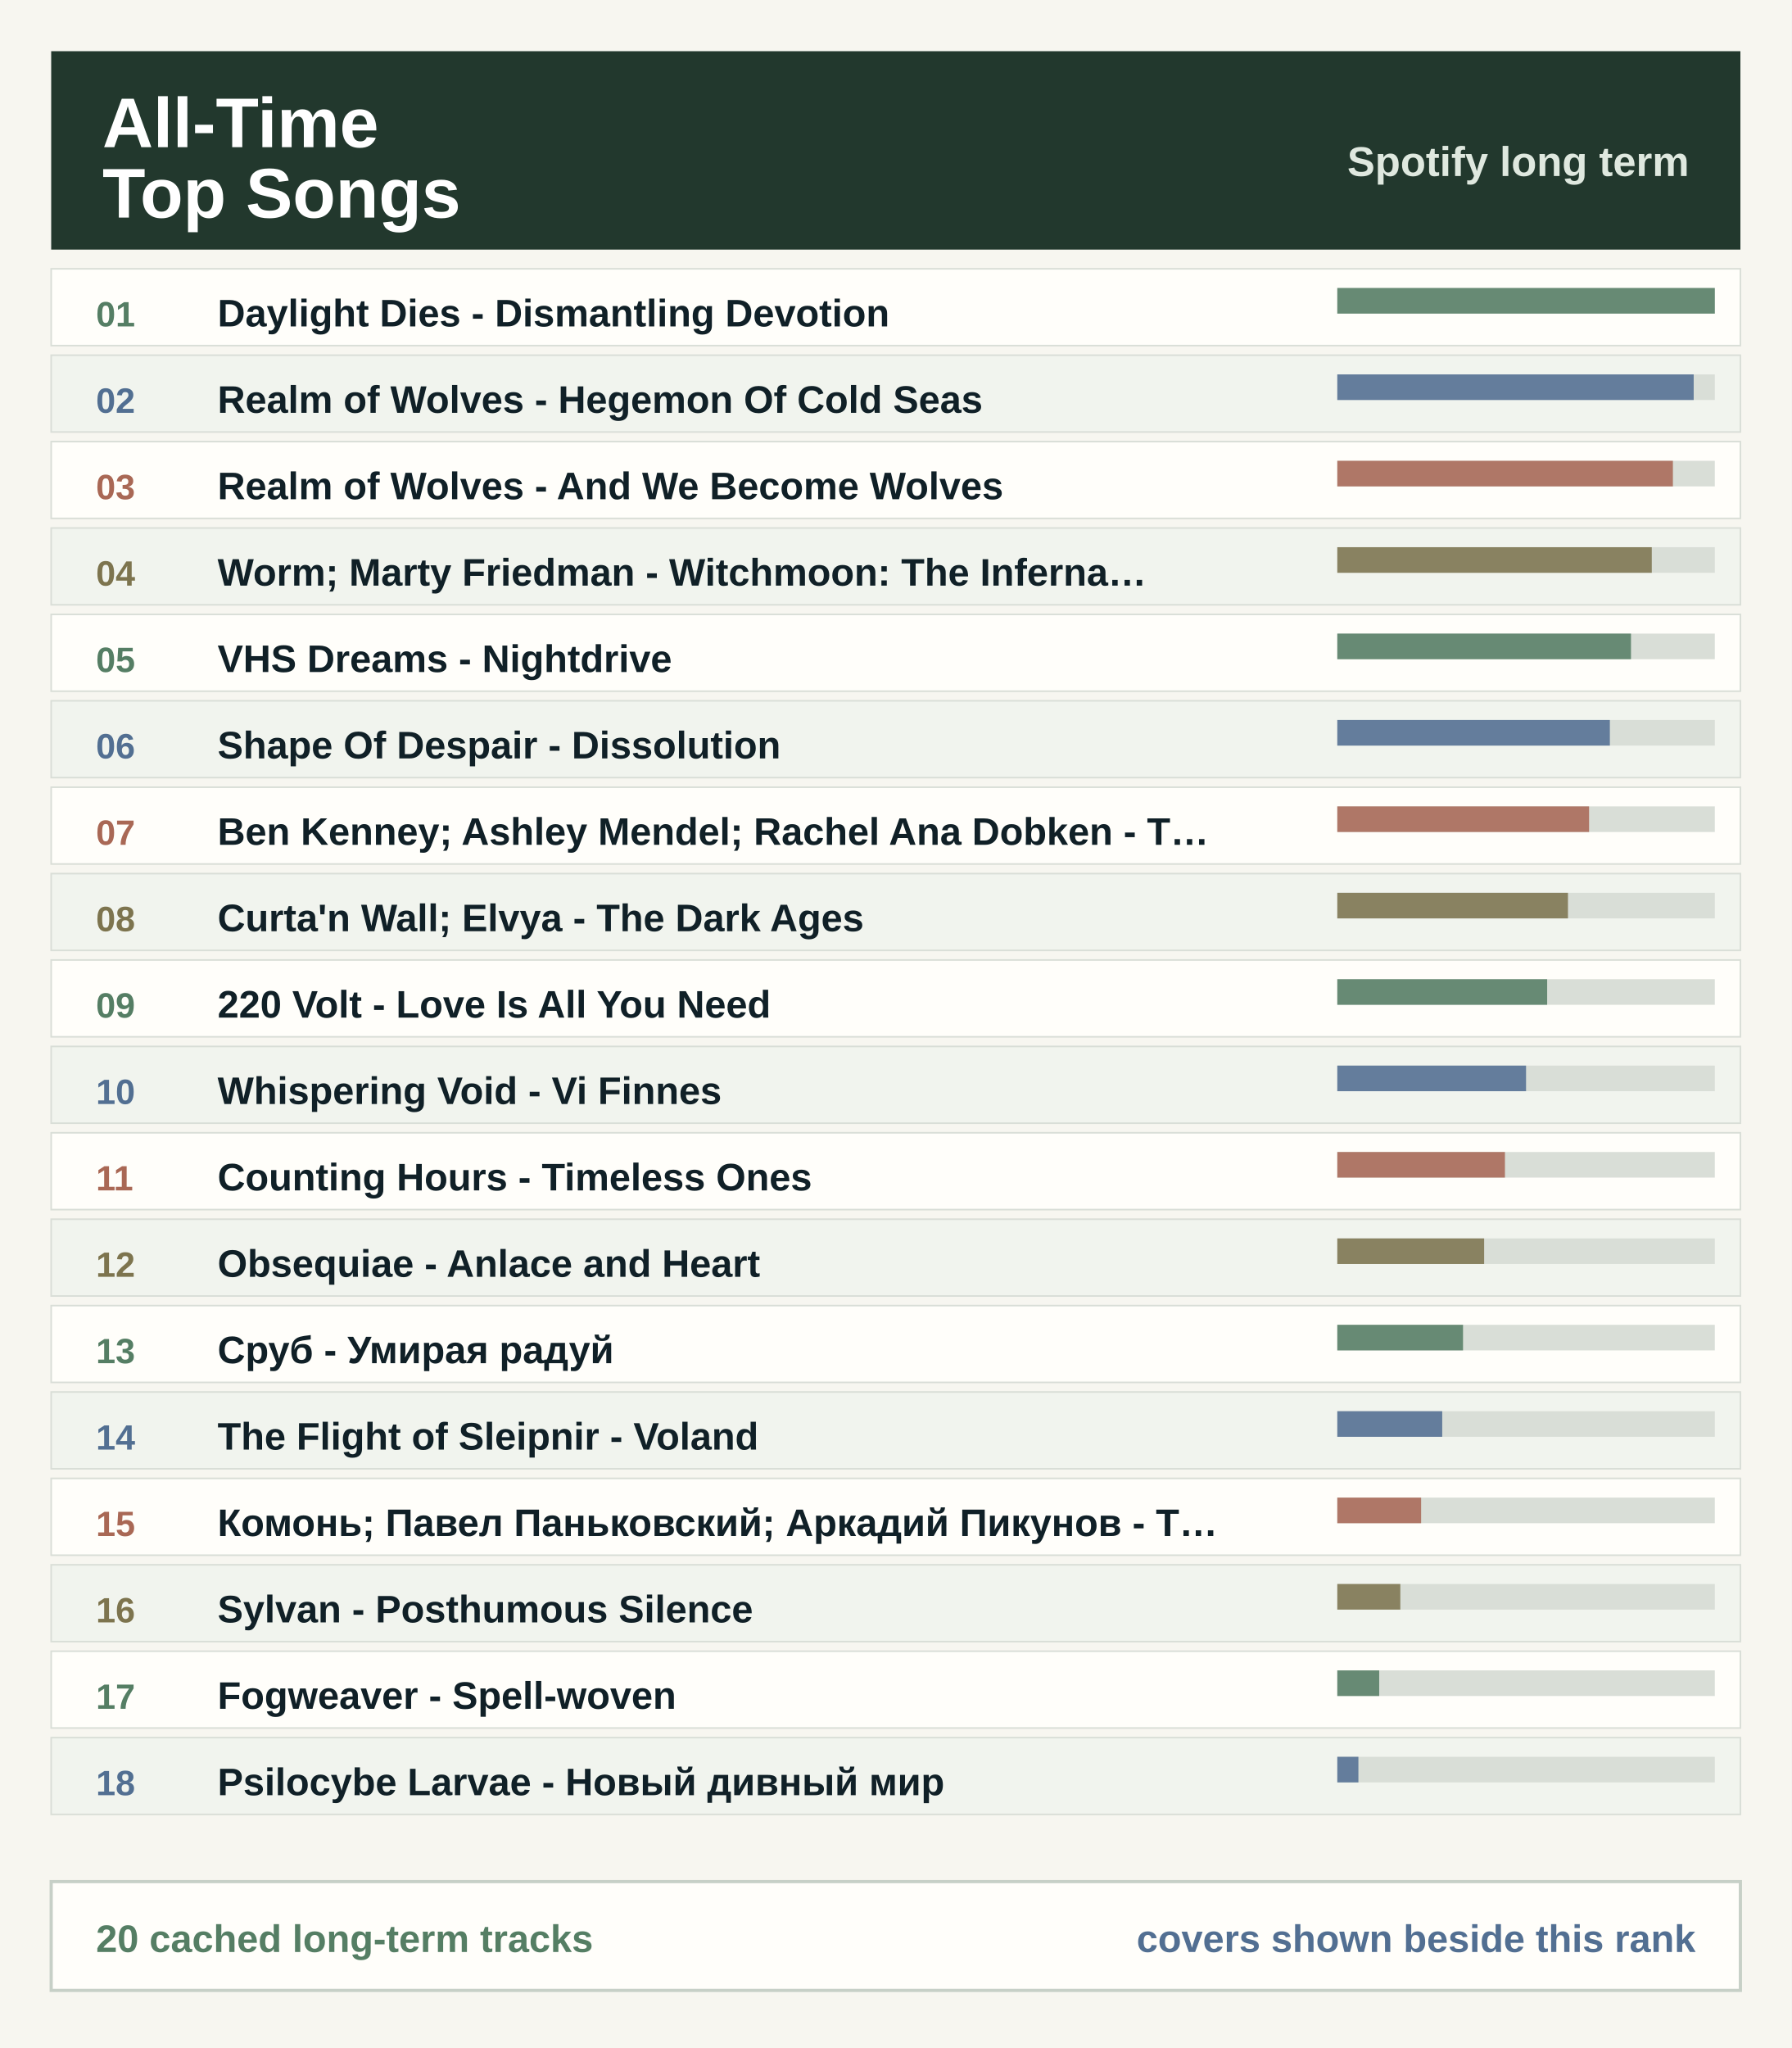
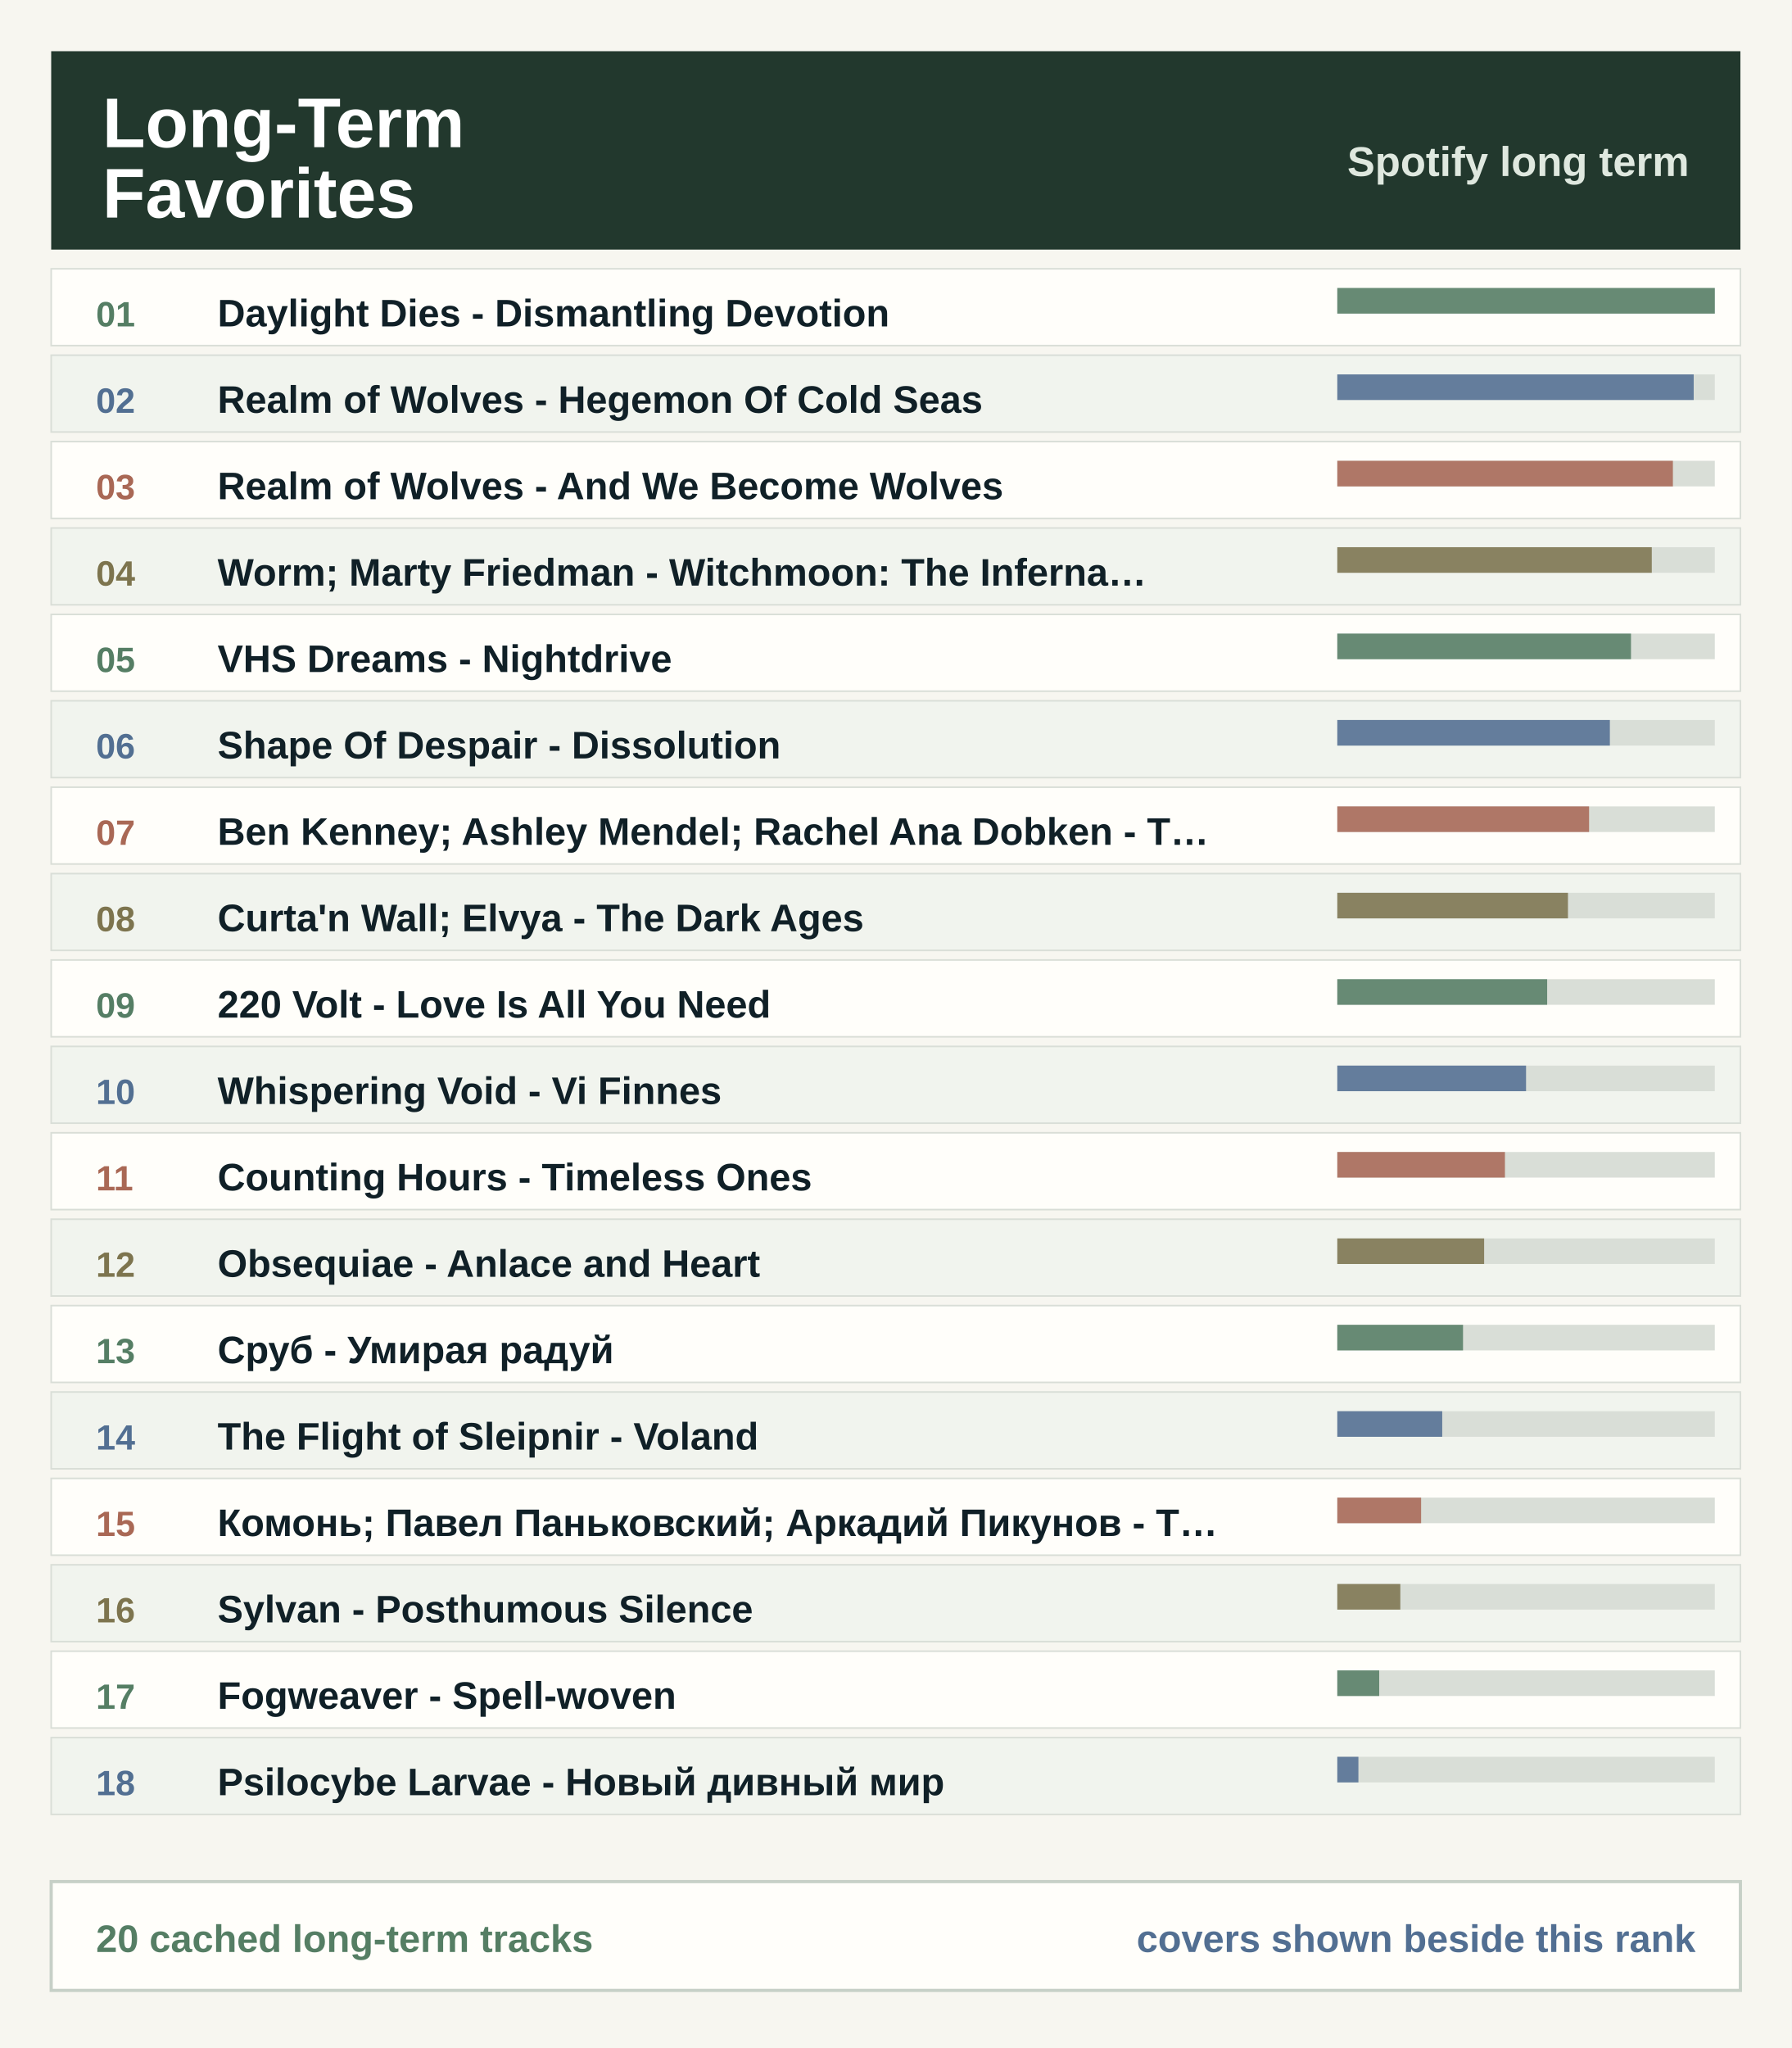
- <svg xmlns="http://www.w3.org/2000/svg" width="560" height="640" viewBox="0 0 560 640" role="img" aria-label="All-time top songs ranking">
+ <svg xmlns="http://www.w3.org/2000/svg" width="560" height="640" viewBox="0 0 560 640" role="img" aria-label="Long-term favorites ranking">
  <rect width="560" height="640" fill="#f7f6f0" />
  <rect x="16" y="16" width="528" height="62" fill="#22382d" />
-   <text x="32.0" y="46.0" font-family="Segoe UI, Arial, sans-serif" font-size="22" font-weight="800" fill="#ffffff" text-anchor="start">All-Time</text>
-   <text x="32.0" y="68.0" font-family="Segoe UI, Arial, sans-serif" font-size="22" font-weight="800" fill="#ffffff" text-anchor="start">Top Songs</text>
+   <text x="32.0" y="46.0" font-family="Segoe UI, Arial, sans-serif" font-size="22" font-weight="800" fill="#ffffff" text-anchor="start">Long-Term</text>
+   <text x="32.0" y="68.0" font-family="Segoe UI, Arial, sans-serif" font-size="22" font-weight="800" fill="#ffffff" text-anchor="start">Favorites</text>
  <text x="528.0" y="55.0" font-family="Segoe UI, Arial, sans-serif" font-size="13" font-weight="800" fill="#dfe8df" text-anchor="end">Spotify long term</text>
  <rect x="16" y="84.0" width="528" height="24" fill="#fffefa" stroke="#d9ded7" stroke-width="0.5" />
  <text x="30.0" y="102.0" font-family="Segoe UI, Arial, sans-serif" font-size="11" font-weight="800" fill="#557e64" text-anchor="start">01</text>
  <rect x="418" y="90.0" width="118" height="8" fill="#d9ded7" />
  <rect x="418" y="90.0" width="118.0" height="8" fill="#557e64" fill-opacity="0.86" />
  <text x="68.0" y="102.0" font-family="Segoe UI, Arial, sans-serif" font-size="12" font-weight="800" fill="#102027" text-anchor="start">Daylight Dies - Dismantling Devotion</text>
  <rect x="16" y="111.0" width="528" height="24" fill="#f1f4ee" stroke="#d9ded7" stroke-width="0.5" />
  <text x="30.0" y="129.0" font-family="Segoe UI, Arial, sans-serif" font-size="11" font-weight="800" fill="#526f92" text-anchor="start">02</text>
  <rect x="418" y="117.0" width="118" height="8" fill="#d9ded7" />
  <rect x="418" y="117.0" width="111.4" height="8" fill="#526f92" fill-opacity="0.86" />
  <text x="68.0" y="129.0" font-family="Segoe UI, Arial, sans-serif" font-size="12" font-weight="800" fill="#102027" text-anchor="start">Realm of Wolves - Hegemon Of Cold Seas</text>
  <rect x="16" y="138.0" width="528" height="24" fill="#fffefa" stroke="#d9ded7" stroke-width="0.5" />
  <text x="30.0" y="156.0" font-family="Segoe UI, Arial, sans-serif" font-size="11" font-weight="800" fill="#a96855" text-anchor="start">03</text>
  <rect x="418" y="144.0" width="118" height="8" fill="#d9ded7" />
  <rect x="418" y="144.0" width="104.9" height="8" fill="#a96855" fill-opacity="0.86" />
  <text x="68.0" y="156.0" font-family="Segoe UI, Arial, sans-serif" font-size="12" font-weight="800" fill="#102027" text-anchor="start">Realm of Wolves - And We Become Wolves</text>
  <rect x="16" y="165.0" width="528" height="24" fill="#f1f4ee" stroke="#d9ded7" stroke-width="0.5" />
  <text x="30.0" y="183.0" font-family="Segoe UI, Arial, sans-serif" font-size="11" font-weight="800" fill="#7d744e" text-anchor="start">04</text>
  <rect x="418" y="171.0" width="118" height="8" fill="#d9ded7" />
  <rect x="418" y="171.0" width="98.3" height="8" fill="#7d744e" fill-opacity="0.86" />
  <text x="68.0" y="183.0" font-family="Segoe UI, Arial, sans-serif" font-size="12" font-weight="800" fill="#102027" text-anchor="start">Worm; Marty Friedman - Witchmoon: The Inferna…</text>
  <rect x="16" y="192.0" width="528" height="24" fill="#fffefa" stroke="#d9ded7" stroke-width="0.5" />
  <text x="30.0" y="210.0" font-family="Segoe UI, Arial, sans-serif" font-size="11" font-weight="800" fill="#557e64" text-anchor="start">05</text>
  <rect x="418" y="198.0" width="118" height="8" fill="#d9ded7" />
  <rect x="418" y="198.0" width="91.8" height="8" fill="#557e64" fill-opacity="0.86" />
  <text x="68.0" y="210.0" font-family="Segoe UI, Arial, sans-serif" font-size="12" font-weight="800" fill="#102027" text-anchor="start">VHS Dreams - Nightdrive</text>
  <rect x="16" y="219.0" width="528" height="24" fill="#f1f4ee" stroke="#d9ded7" stroke-width="0.5" />
  <text x="30.0" y="237.0" font-family="Segoe UI, Arial, sans-serif" font-size="11" font-weight="800" fill="#526f92" text-anchor="start">06</text>
  <rect x="418" y="225.0" width="118" height="8" fill="#d9ded7" />
  <rect x="418" y="225.0" width="85.2" height="8" fill="#526f92" fill-opacity="0.86" />
  <text x="68.0" y="237.0" font-family="Segoe UI, Arial, sans-serif" font-size="12" font-weight="800" fill="#102027" text-anchor="start">Shape Of Despair - Dissolution</text>
  <rect x="16" y="246.0" width="528" height="24" fill="#fffefa" stroke="#d9ded7" stroke-width="0.5" />
  <text x="30.0" y="264.0" font-family="Segoe UI, Arial, sans-serif" font-size="11" font-weight="800" fill="#a96855" text-anchor="start">07</text>
  <rect x="418" y="252.0" width="118" height="8" fill="#d9ded7" />
  <rect x="418" y="252.0" width="78.7" height="8" fill="#a96855" fill-opacity="0.86" />
  <text x="68.0" y="264.0" font-family="Segoe UI, Arial, sans-serif" font-size="12" font-weight="800" fill="#102027" text-anchor="start">Ben Kenney; Ashley Mendel; Rachel Ana Dobken - T…</text>
  <rect x="16" y="273.0" width="528" height="24" fill="#f1f4ee" stroke="#d9ded7" stroke-width="0.5" />
  <text x="30.0" y="291.0" font-family="Segoe UI, Arial, sans-serif" font-size="11" font-weight="800" fill="#7d744e" text-anchor="start">08</text>
  <rect x="418" y="279.0" width="118" height="8" fill="#d9ded7" />
  <rect x="418" y="279.0" width="72.1" height="8" fill="#7d744e" fill-opacity="0.86" />
  <text x="68.0" y="291.0" font-family="Segoe UI, Arial, sans-serif" font-size="12" font-weight="800" fill="#102027" text-anchor="start">Curta'n Wall; Elvya - The Dark Ages</text>
  <rect x="16" y="300.0" width="528" height="24" fill="#fffefa" stroke="#d9ded7" stroke-width="0.5" />
  <text x="30.0" y="318.0" font-family="Segoe UI, Arial, sans-serif" font-size="11" font-weight="800" fill="#557e64" text-anchor="start">09</text>
  <rect x="418" y="306.0" width="118" height="8" fill="#d9ded7" />
  <rect x="418" y="306.0" width="65.6" height="8" fill="#557e64" fill-opacity="0.86" />
  <text x="68.0" y="318.0" font-family="Segoe UI, Arial, sans-serif" font-size="12" font-weight="800" fill="#102027" text-anchor="start">220 Volt - Love Is All You Need</text>
  <rect x="16" y="327.0" width="528" height="24" fill="#f1f4ee" stroke="#d9ded7" stroke-width="0.5" />
  <text x="30.0" y="345.0" font-family="Segoe UI, Arial, sans-serif" font-size="11" font-weight="800" fill="#526f92" text-anchor="start">10</text>
  <rect x="418" y="333.0" width="118" height="8" fill="#d9ded7" />
  <rect x="418" y="333.0" width="59.0" height="8" fill="#526f92" fill-opacity="0.86" />
  <text x="68.0" y="345.0" font-family="Segoe UI, Arial, sans-serif" font-size="12" font-weight="800" fill="#102027" text-anchor="start">Whispering Void - Vi Finnes</text>
  <rect x="16" y="354.0" width="528" height="24" fill="#fffefa" stroke="#d9ded7" stroke-width="0.5" />
  <text x="30.0" y="372.0" font-family="Segoe UI, Arial, sans-serif" font-size="11" font-weight="800" fill="#a96855" text-anchor="start">11</text>
  <rect x="418" y="360.0" width="118" height="8" fill="#d9ded7" />
  <rect x="418" y="360.0" width="52.4" height="8" fill="#a96855" fill-opacity="0.86" />
  <text x="68.0" y="372.0" font-family="Segoe UI, Arial, sans-serif" font-size="12" font-weight="800" fill="#102027" text-anchor="start">Counting Hours - Timeless Ones</text>
  <rect x="16" y="381.0" width="528" height="24" fill="#f1f4ee" stroke="#d9ded7" stroke-width="0.5" />
  <text x="30.0" y="399.0" font-family="Segoe UI, Arial, sans-serif" font-size="11" font-weight="800" fill="#7d744e" text-anchor="start">12</text>
  <rect x="418" y="387.0" width="118" height="8" fill="#d9ded7" />
  <rect x="418" y="387.0" width="45.9" height="8" fill="#7d744e" fill-opacity="0.86" />
  <text x="68.0" y="399.0" font-family="Segoe UI, Arial, sans-serif" font-size="12" font-weight="800" fill="#102027" text-anchor="start">Obsequiae - Anlace and Heart</text>
  <rect x="16" y="408.0" width="528" height="24" fill="#fffefa" stroke="#d9ded7" stroke-width="0.5" />
  <text x="30.0" y="426.0" font-family="Segoe UI, Arial, sans-serif" font-size="11" font-weight="800" fill="#557e64" text-anchor="start">13</text>
  <rect x="418" y="414.0" width="118" height="8" fill="#d9ded7" />
  <rect x="418" y="414.0" width="39.3" height="8" fill="#557e64" fill-opacity="0.86" />
  <text x="68.0" y="426.0" font-family="Segoe UI, Arial, sans-serif" font-size="12" font-weight="800" fill="#102027" text-anchor="start">Сруб - Умирая радуй</text>
  <rect x="16" y="435.0" width="528" height="24" fill="#f1f4ee" stroke="#d9ded7" stroke-width="0.5" />
  <text x="30.0" y="453.0" font-family="Segoe UI, Arial, sans-serif" font-size="11" font-weight="800" fill="#526f92" text-anchor="start">14</text>
  <rect x="418" y="441.0" width="118" height="8" fill="#d9ded7" />
  <rect x="418" y="441.0" width="32.8" height="8" fill="#526f92" fill-opacity="0.86" />
  <text x="68.0" y="453.0" font-family="Segoe UI, Arial, sans-serif" font-size="12" font-weight="800" fill="#102027" text-anchor="start">The Flight of Sleipnir - Voland</text>
  <rect x="16" y="462.0" width="528" height="24" fill="#fffefa" stroke="#d9ded7" stroke-width="0.5" />
  <text x="30.0" y="480.0" font-family="Segoe UI, Arial, sans-serif" font-size="11" font-weight="800" fill="#a96855" text-anchor="start">15</text>
  <rect x="418" y="468.0" width="118" height="8" fill="#d9ded7" />
  <rect x="418" y="468.0" width="26.2" height="8" fill="#a96855" fill-opacity="0.86" />
  <text x="68.0" y="480.0" font-family="Segoe UI, Arial, sans-serif" font-size="12" font-weight="800" fill="#102027" text-anchor="start">Комонь; Павел Паньковский; Аркадий Пикунов - Т…</text>
  <rect x="16" y="489.0" width="528" height="24" fill="#f1f4ee" stroke="#d9ded7" stroke-width="0.5" />
  <text x="30.0" y="507.0" font-family="Segoe UI, Arial, sans-serif" font-size="11" font-weight="800" fill="#7d744e" text-anchor="start">16</text>
  <rect x="418" y="495.0" width="118" height="8" fill="#d9ded7" />
  <rect x="418" y="495.0" width="19.7" height="8" fill="#7d744e" fill-opacity="0.86" />
  <text x="68.0" y="507.0" font-family="Segoe UI, Arial, sans-serif" font-size="12" font-weight="800" fill="#102027" text-anchor="start">Sylvan - Posthumous Silence</text>
  <rect x="16" y="516.0" width="528" height="24" fill="#fffefa" stroke="#d9ded7" stroke-width="0.5" />
  <text x="30.0" y="534.0" font-family="Segoe UI, Arial, sans-serif" font-size="11" font-weight="800" fill="#557e64" text-anchor="start">17</text>
  <rect x="418" y="522.0" width="118" height="8" fill="#d9ded7" />
  <rect x="418" y="522.0" width="13.1" height="8" fill="#557e64" fill-opacity="0.86" />
  <text x="68.0" y="534.0" font-family="Segoe UI, Arial, sans-serif" font-size="12" font-weight="800" fill="#102027" text-anchor="start">Fogweaver - Spell-woven</text>
  <rect x="16" y="543.0" width="528" height="24" fill="#f1f4ee" stroke="#d9ded7" stroke-width="0.5" />
  <text x="30.0" y="561.0" font-family="Segoe UI, Arial, sans-serif" font-size="11" font-weight="800" fill="#526f92" text-anchor="start">18</text>
  <rect x="418" y="549.0" width="118" height="8" fill="#d9ded7" />
  <rect x="418" y="549.0" width="6.6" height="8" fill="#526f92" fill-opacity="0.86" />
  <text x="68.0" y="561.0" font-family="Segoe UI, Arial, sans-serif" font-size="12" font-weight="800" fill="#102027" text-anchor="start">Psilocybe Larvae - Новый дивный мир</text>
  <rect x="16" y="588" width="528" height="34" fill="#fffefa" stroke="#c7d0c7" />
  <text x="30.0" y="610.0" font-family="Segoe UI, Arial, sans-serif" font-size="12" font-weight="800" fill="#557e64" text-anchor="start">20 cached long-term tracks</text>
  <text x="530.0" y="610.0" font-family="Segoe UI, Arial, sans-serif" font-size="12" font-weight="800" fill="#526f92" text-anchor="end">covers shown beside this rank</text>
</svg>
